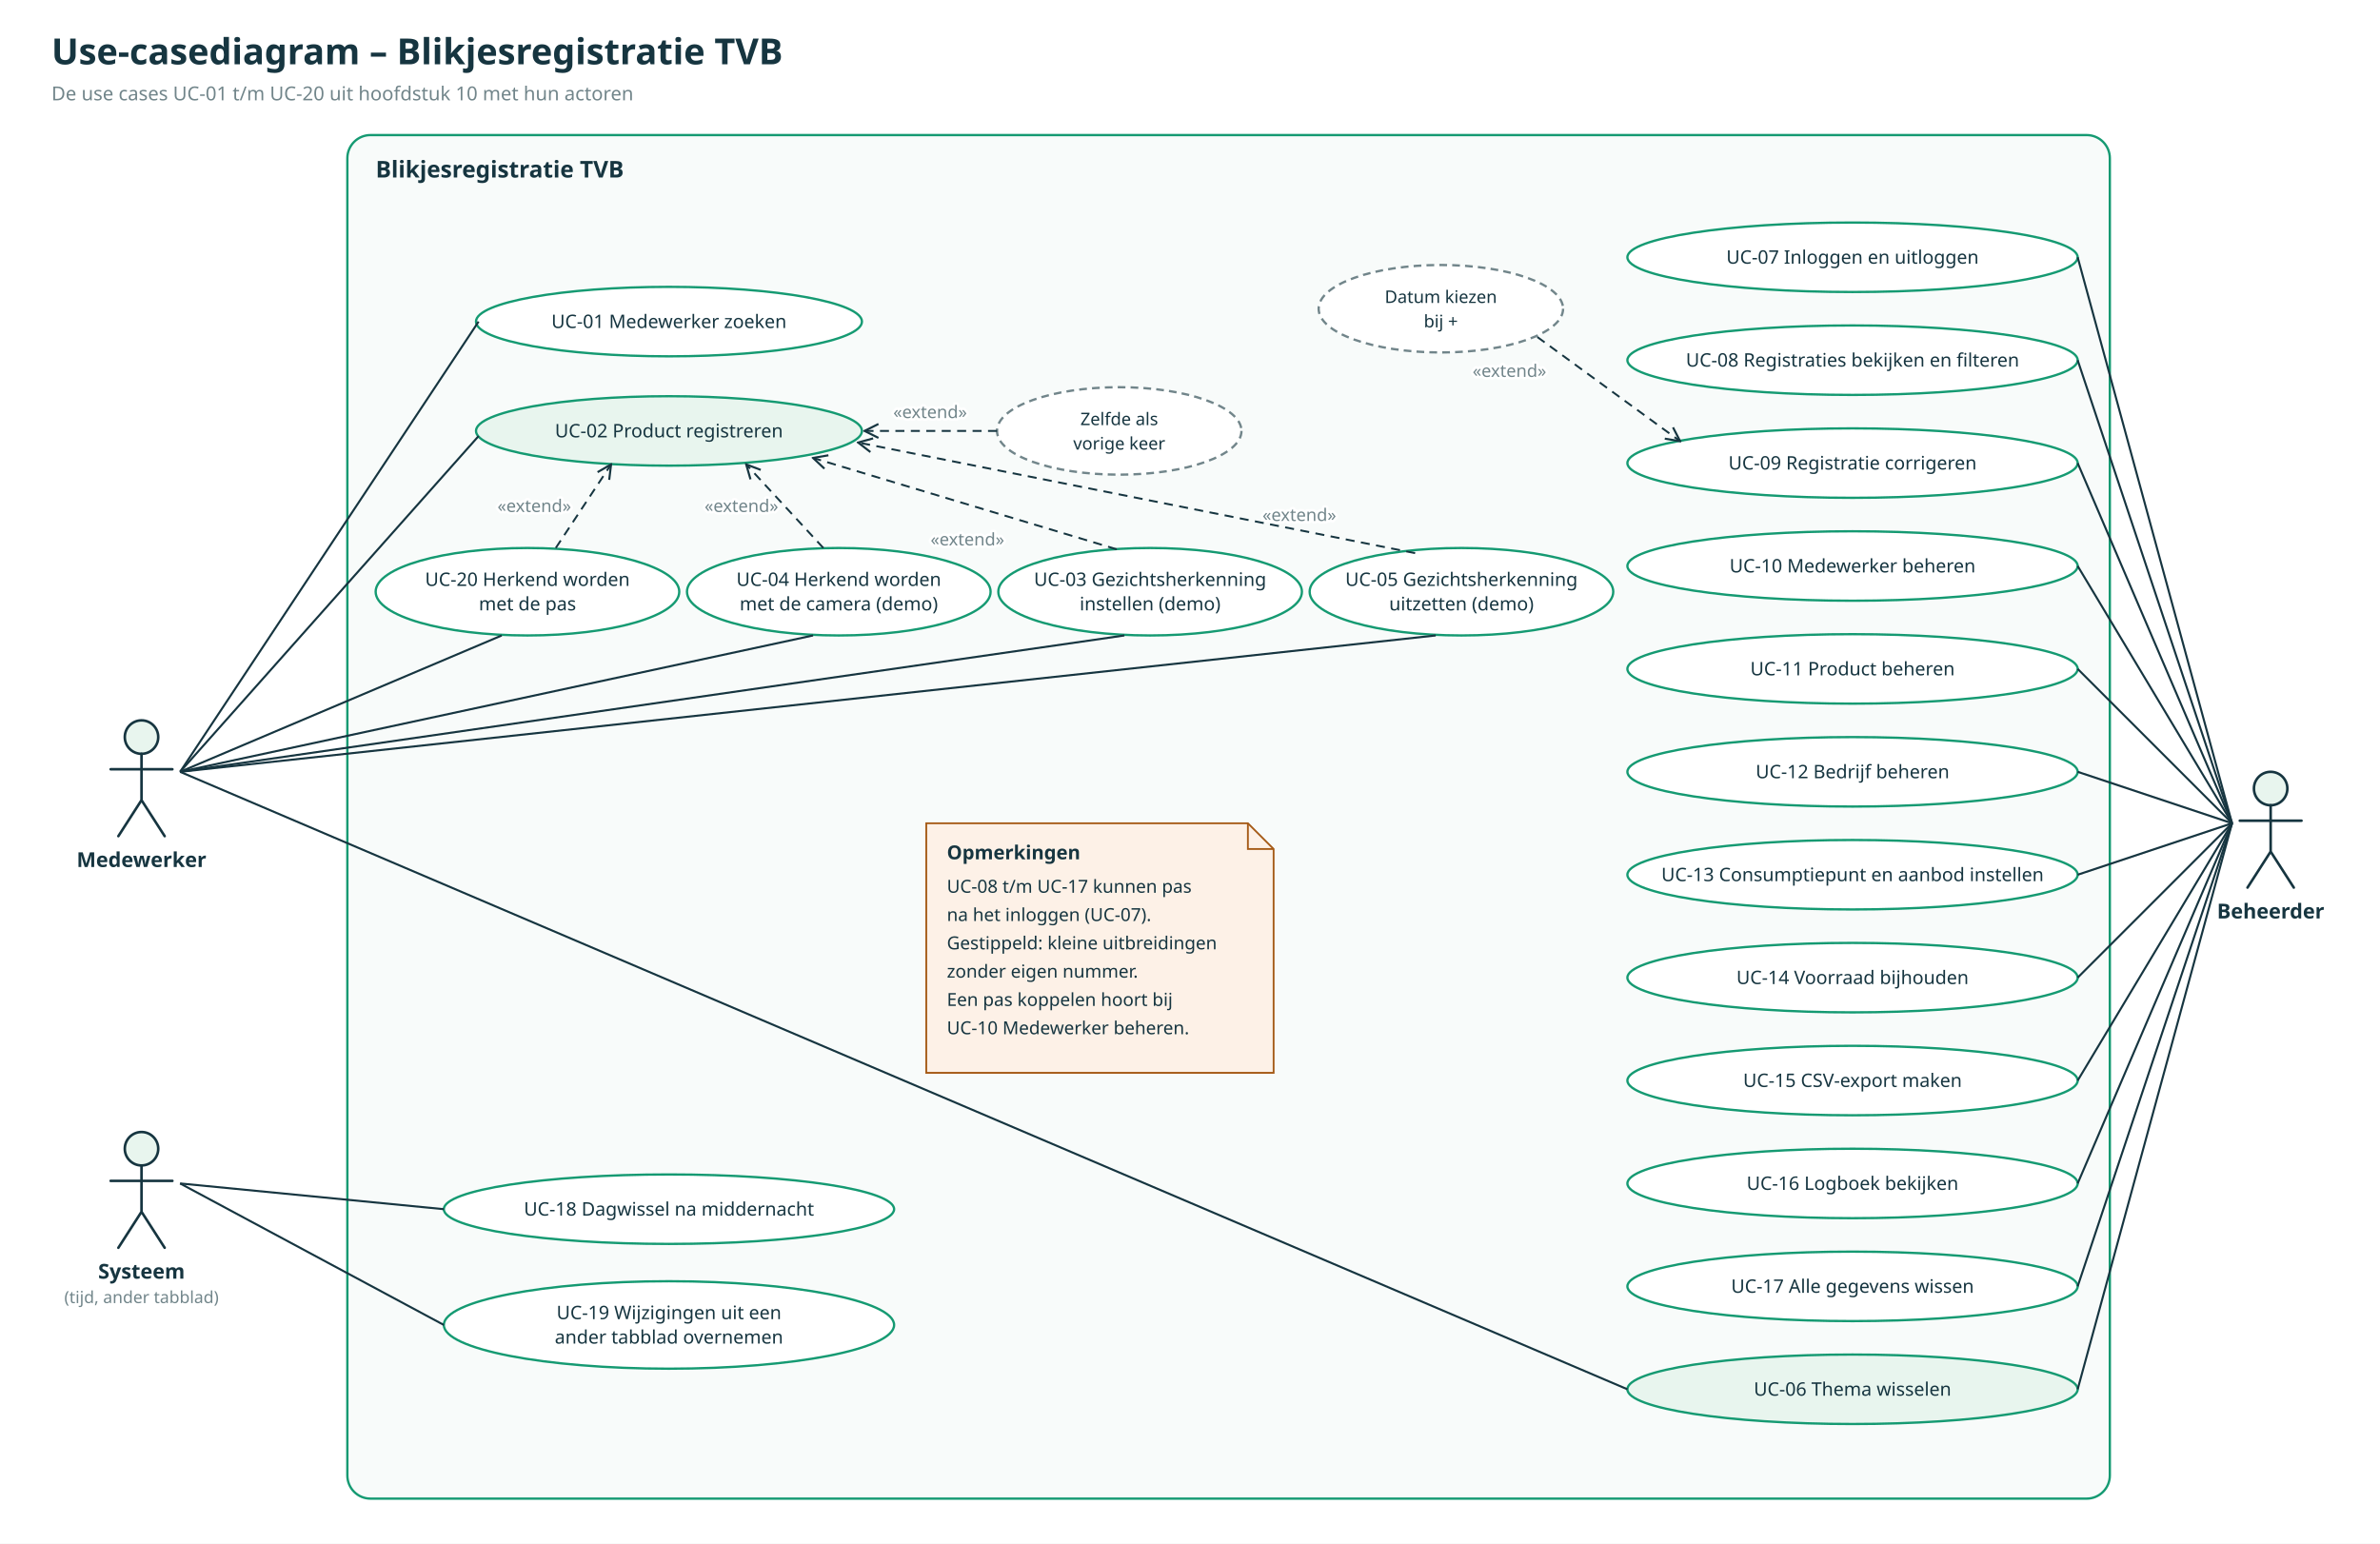
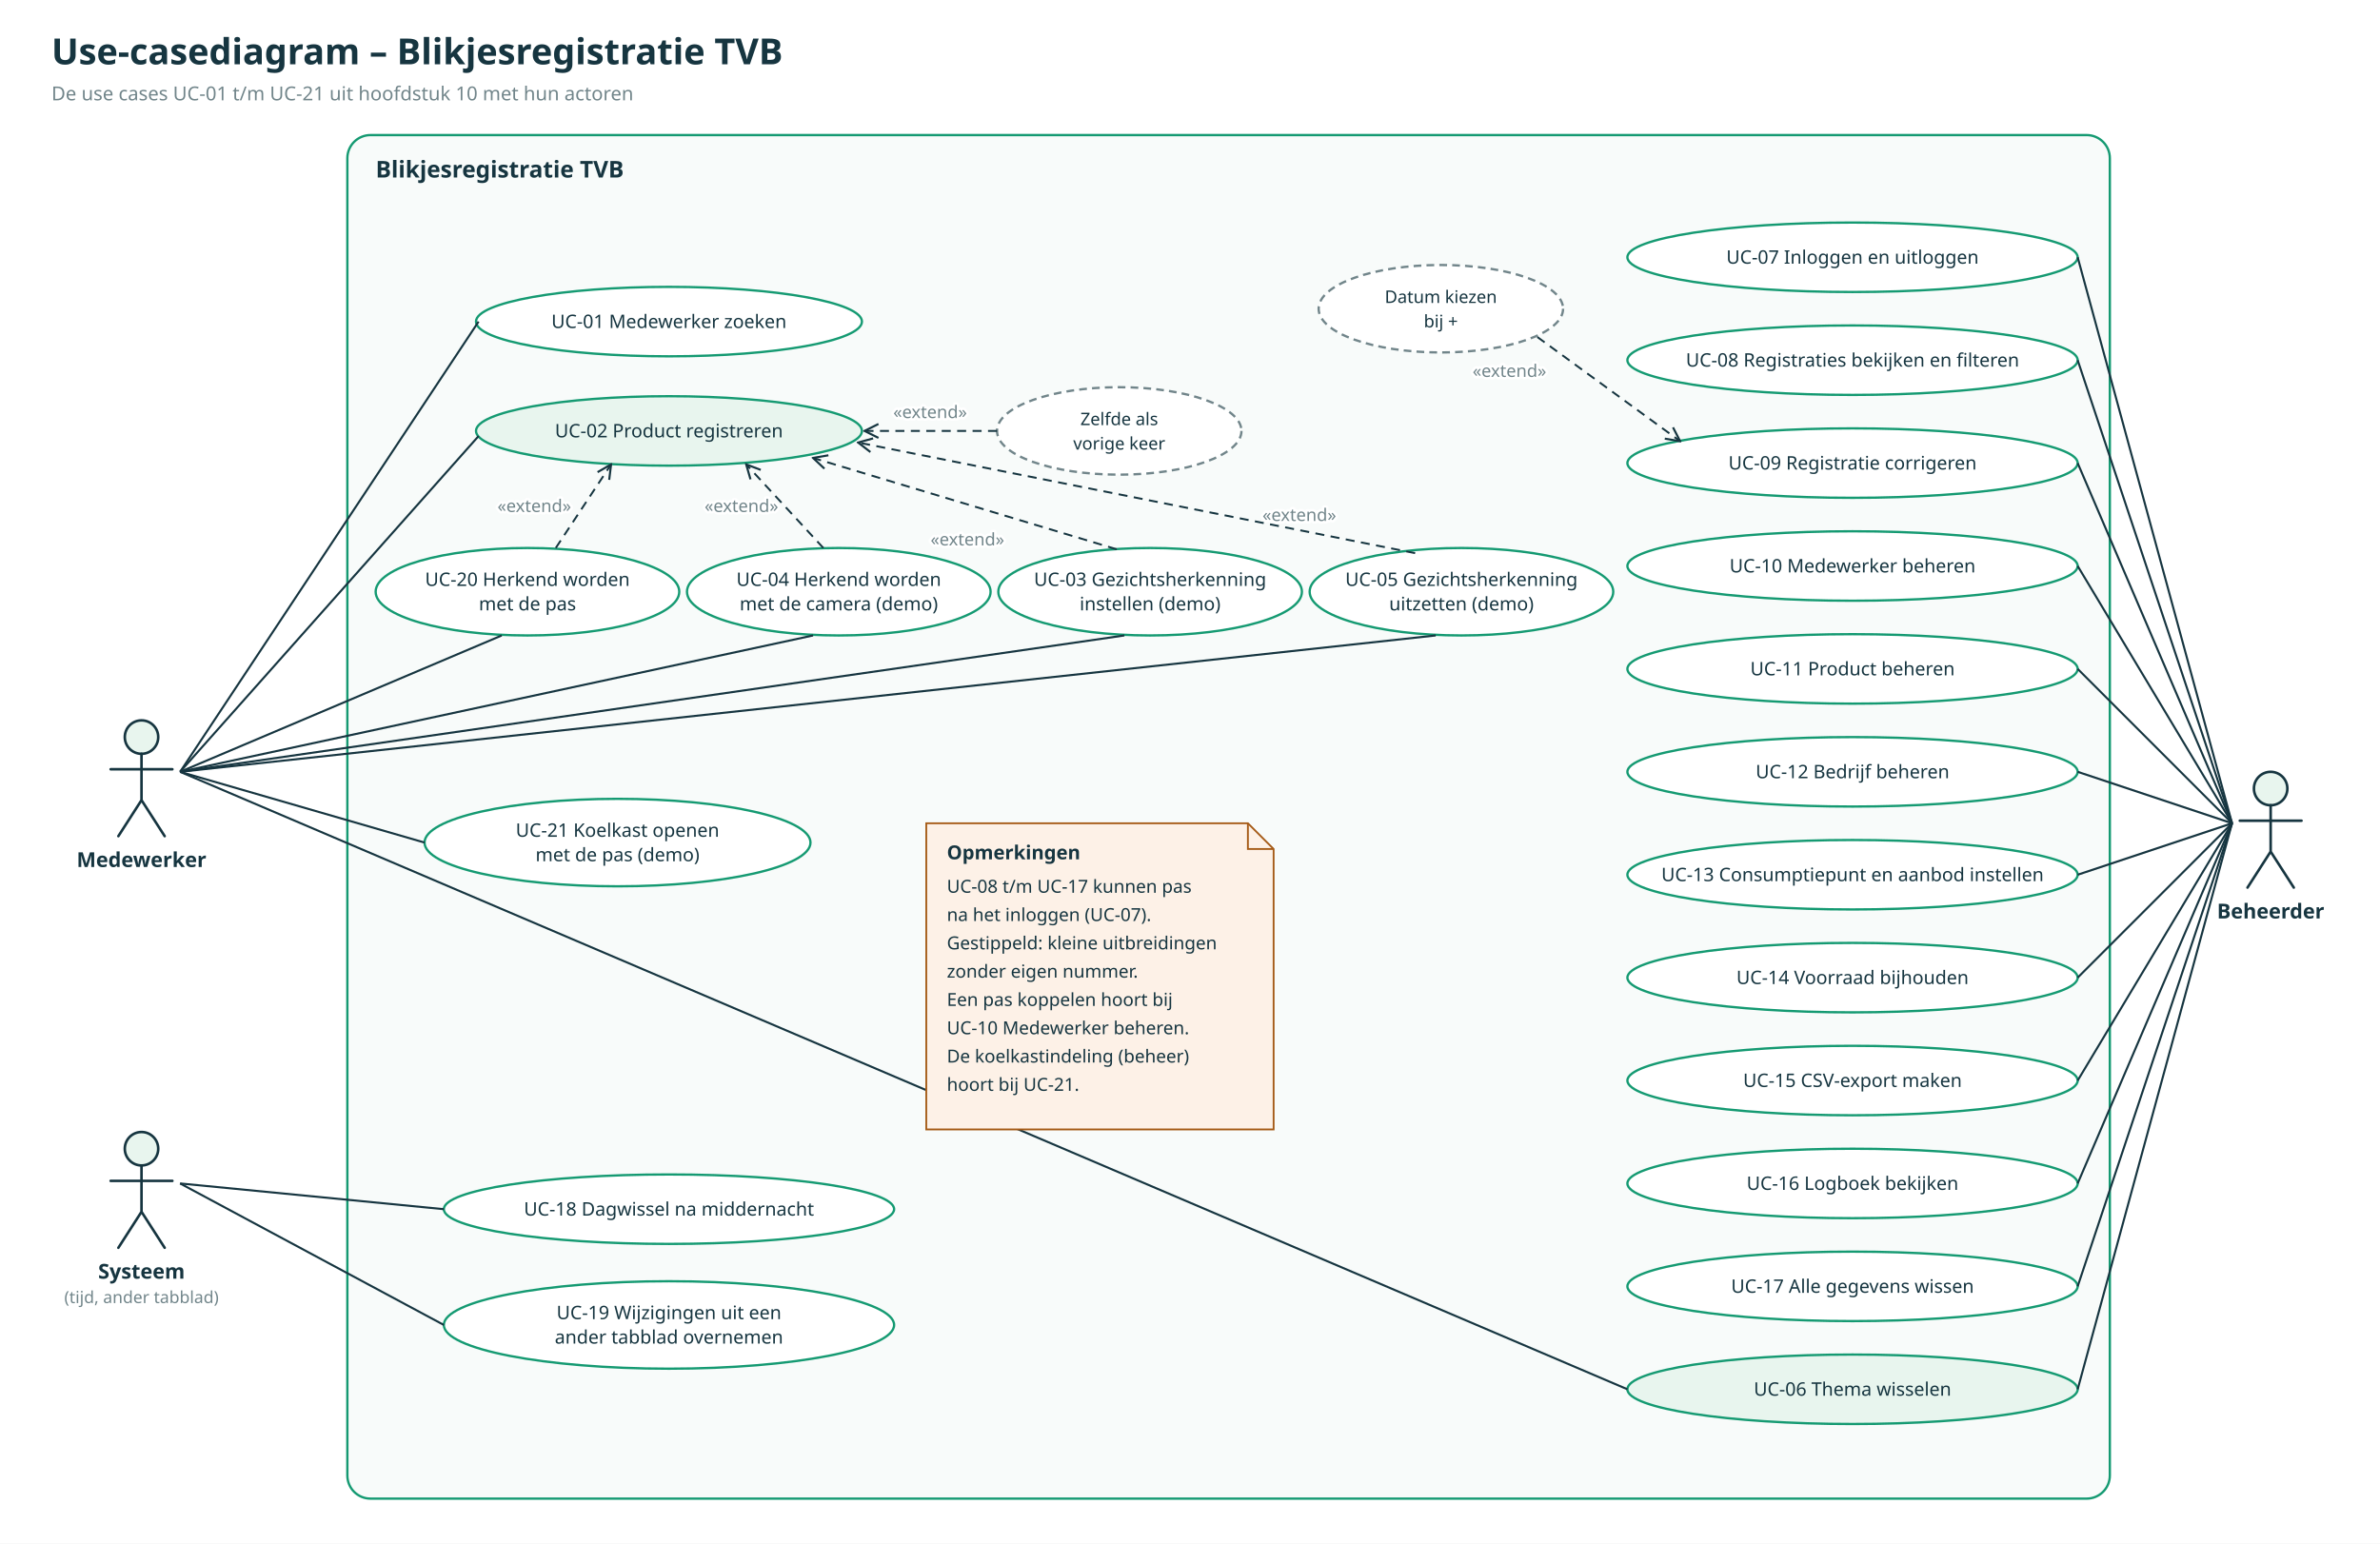
<svg xmlns="http://www.w3.org/2000/svg" width="1850" height="1200" viewBox="0 0 1850 1200" role="img" aria-labelledby="title desc">
  <defs>
    <style>
      text { font-family: "DM Sans", sans-serif; fill: #163540; }
      .kop { font-family: "Space Grotesk", "DM Sans", sans-serif; font-weight: 700; }
      .sub { fill: #71858a; }
      .lbl { font-size: 13.5px; fill: #71858a; paint-order: stroke; stroke: #ffffff; stroke-width: 4px; stroke-linejoin: round; }
      .lijn { fill: none; stroke: #163540; stroke-width: 1.6; }
      .stip { fill: none; stroke: #163540; stroke-width: 1.5; stroke-dasharray: 7 5; }
    </style>
    <marker id="pijl" viewBox="0 0 10 10" refX="9" refY="5" markerWidth="9" markerHeight="9" orient="auto-start-reverse" markerUnits="userSpaceOnUse">
      <path d="M0,0 L10,5 L0,10 z" fill="#163540" />
    </marker>
    <marker id="open" viewBox="0 0 12 12" refX="11" refY="6" markerWidth="13" markerHeight="13" orient="auto-start-reverse" markerUnits="userSpaceOnUse">
      <path d="M1,1 L11,6 L1,11" fill="none" stroke="#163540" stroke-width="1.5" />
    </marker>
  </defs>
  <rect width="1850" height="1200" fill="#ffffff" />
  <text x="40" y="50" font-size="28" class="kop">Use-casediagram – Blikjesregistratie TVB</text>
-   <text x="40" y="78" font-size="15" class="sub">De use cases UC-01 t/m UC-20 uit hoofdstuk 10 met hun actoren</text>
+   <text x="40" y="78" font-size="15" class="sub">De use cases UC-01 t/m UC-21 uit hoofdstuk 10 met hun actoren</text>
  <rect x="270" y="105" width="1370" height="1060" rx="18" fill="#f8fbfa" stroke="#159a72" stroke-width="1.8" />
  <text x="292" y="138" font-size="18" fill="#087252" class="kop">Blikjesregistratie TVB</text>
  <g class="actor" stroke="#163540" stroke-width="2" fill="none" stroke-linecap="round">
    <circle cx="110" cy="573" r="13" fill="#e8f5ee" />
    <path d="M110,586 V622 M86,598 H134 M110,622 L92,650 M110,622 L128,650" />
  </g>
  <text x="110" y="674" text-anchor="middle" font-size="16" class="kop">Medewerker</text>
  <g class="actor" stroke="#163540" stroke-width="2" fill="none" stroke-linecap="round">
    <circle cx="1765" cy="613" r="13" fill="#e8f5ee" />
    <path d="M1765,626 V662 M1741,638 H1789 M1765,662 L1747,690 M1765,662 L1783,690" />
  </g>
  <text x="1765" y="714" text-anchor="middle" font-size="16" class="kop">Beheerder</text>
  <g class="actor" stroke="#163540" stroke-width="2" fill="none" stroke-linecap="round">
    <circle cx="110" cy="893" r="13" fill="#e8f5ee" />
    <path d="M110,906 V942 M86,918 H134 M110,942 L92,970 M110,942 L128,970" />
  </g>
  <text x="110" y="994" text-anchor="middle" font-size="16" class="kop">Systeem</text>
  <text x="110" y="1013" text-anchor="middle" font-size="13" class="sub">(tijd, ander tabblad)</text>
  <ellipse class="box" cx="520" cy="250" rx="150" ry="27" fill="#ffffff" stroke="#159a72" stroke-width="1.8" />
  <text x="520" y="255" text-anchor="middle" font-size="14.5">UC-01 Medewerker zoeken</text>
  <ellipse class="box" cx="520" cy="335" rx="150" ry="27" fill="#e8f5ee" stroke="#159a72" stroke-width="1.8" />
  <text x="520" y="340" text-anchor="middle" font-size="14.5">UC-02 Product registreren</text>
  <ellipse class="box" cx="870" cy="335" rx="95" ry="34" fill="#ffffff" stroke="#71858a" stroke-width="1.8" stroke-dasharray="6 4" />
  <text x="870" y="330.5" text-anchor="middle" font-size="13.5">Zelfde als</text>
  <text x="870" y="349.5" text-anchor="middle" font-size="13.5">vorige keer</text>
  <ellipse class="box" cx="410" cy="460" rx="118" ry="34" fill="#ffffff" stroke="#159a72" stroke-width="1.8" />
  <text x="410" y="455.5" text-anchor="middle" font-size="14.5">UC-20 Herkend worden</text>
  <text x="410" y="474.5" text-anchor="middle" font-size="14.5">met de pas</text>
  <ellipse class="box" cx="652" cy="460" rx="118" ry="34" fill="#ffffff" stroke="#159a72" stroke-width="1.8" />
  <text x="652" y="455.5" text-anchor="middle" font-size="14.5">UC-04 Herkend worden</text>
  <text x="652" y="474.5" text-anchor="middle" font-size="14.5">met de camera (demo)</text>
  <ellipse class="box" cx="894" cy="460" rx="118" ry="34" fill="#ffffff" stroke="#159a72" stroke-width="1.8" />
  <text x="894" y="455.5" text-anchor="middle" font-size="14.5">UC-03 Gezichtsherkenning</text>
  <text x="894" y="474.5" text-anchor="middle" font-size="14.5">instellen (demo)</text>
  <ellipse class="box" cx="1136" cy="460" rx="118" ry="34" fill="#ffffff" stroke="#159a72" stroke-width="1.8" />
  <text x="1136" y="455.5" text-anchor="middle" font-size="14.5">UC-05 Gezichtsherkenning</text>
  <text x="1136" y="474.5" text-anchor="middle" font-size="14.5">uitzetten (demo)</text>
+   <ellipse class="box" cx="480" cy="655" rx="150" ry="34" fill="#ffffff" stroke="#159a72" stroke-width="1.8" />
+   <text x="480" y="650.5" text-anchor="middle" font-size="14.5">UC-21 Koelkast openen</text>
+   <text x="480" y="669.5" text-anchor="middle" font-size="14.5">met de pas (demo)</text>
  <ellipse class="box" cx="520" cy="940" rx="175" ry="27" fill="#ffffff" stroke="#159a72" stroke-width="1.8" />
  <text x="520" y="945" text-anchor="middle" font-size="14.5">UC-18 Dagwissel na middernacht</text>
  <ellipse class="box" cx="520" cy="1030" rx="175" ry="34" fill="#ffffff" stroke="#159a72" stroke-width="1.8" />
  <text x="520" y="1025.5" text-anchor="middle" font-size="14.5">UC-19 Wijzigingen uit een</text>
  <text x="520" y="1044.5" text-anchor="middle" font-size="14.5">ander tabblad overnemen</text>
  <ellipse class="box" cx="1440" cy="200" rx="175" ry="27" fill="#ffffff" stroke="#159a72" stroke-width="1.8" />
  <text x="1440" y="205" text-anchor="middle" font-size="14.5">UC-07 Inloggen en uitloggen</text>
  <ellipse class="box" cx="1440" cy="280" rx="175" ry="27" fill="#ffffff" stroke="#159a72" stroke-width="1.8" />
  <text x="1440" y="285" text-anchor="middle" font-size="14.5">UC-08 Registraties bekijken en filteren</text>
  <ellipse class="box" cx="1440" cy="360" rx="175" ry="27" fill="#ffffff" stroke="#159a72" stroke-width="1.8" />
  <text x="1440" y="365" text-anchor="middle" font-size="14.5">UC-09 Registratie corrigeren</text>
  <ellipse class="box" cx="1440" cy="440" rx="175" ry="27" fill="#ffffff" stroke="#159a72" stroke-width="1.8" />
  <text x="1440" y="445" text-anchor="middle" font-size="14.5">UC-10 Medewerker beheren</text>
  <ellipse class="box" cx="1440" cy="520" rx="175" ry="27" fill="#ffffff" stroke="#159a72" stroke-width="1.8" />
  <text x="1440" y="525" text-anchor="middle" font-size="14.5">UC-11 Product beheren</text>
  <ellipse class="box" cx="1440" cy="600" rx="175" ry="27" fill="#ffffff" stroke="#159a72" stroke-width="1.8" />
  <text x="1440" y="605" text-anchor="middle" font-size="14.5">UC-12 Bedrijf beheren</text>
  <ellipse class="box" cx="1440" cy="680" rx="175" ry="27" fill="#ffffff" stroke="#159a72" stroke-width="1.8" />
  <text x="1440" y="685" text-anchor="middle" font-size="14.5">UC-13 Consumptiepunt en aanbod instellen</text>
  <ellipse class="box" cx="1440" cy="760" rx="175" ry="27" fill="#ffffff" stroke="#159a72" stroke-width="1.8" />
  <text x="1440" y="765" text-anchor="middle" font-size="14.5">UC-14 Voorraad bijhouden</text>
  <ellipse class="box" cx="1440" cy="840" rx="175" ry="27" fill="#ffffff" stroke="#159a72" stroke-width="1.8" />
  <text x="1440" y="845" text-anchor="middle" font-size="14.5">UC-15 CSV-export maken</text>
  <ellipse class="box" cx="1440" cy="920" rx="175" ry="27" fill="#ffffff" stroke="#159a72" stroke-width="1.8" />
  <text x="1440" y="925" text-anchor="middle" font-size="14.5">UC-16 Logboek bekijken</text>
  <ellipse class="box" cx="1440" cy="1000" rx="175" ry="27" fill="#ffffff" stroke="#159a72" stroke-width="1.8" />
  <text x="1440" y="1005" text-anchor="middle" font-size="14.5">UC-17 Alle gegevens wissen</text>
  <ellipse class="box" cx="1440" cy="1080" rx="175" ry="27" fill="#e8f5ee" stroke="#159a72" stroke-width="1.8" />
  <text x="1440" y="1085" text-anchor="middle" font-size="14.5">UC-06 Thema wisselen</text>
  <ellipse class="box" cx="1120" cy="240" rx="95" ry="34" fill="#ffffff" stroke="#71858a" stroke-width="1.8" stroke-dasharray="6 4" />
  <text x="1120" y="235.5" text-anchor="middle" font-size="13.5">Datum kiezen</text>
  <text x="1120" y="254.5" text-anchor="middle" font-size="13.5">bij +</text>
  <path d="M140,600 L372,250" class="lijn" />
  <path d="M140,600 L372,339" class="lijn" />
  <path d="M140,600 L390,494" class="lijn" />
  <path d="M140,600 L632,494" class="lijn" />
  <path d="M140,600 L874,494" class="lijn" />
  <path d="M140,600 L1116,494" class="lijn" />
  <path d="M140,600 L1265,1080" class="lijn" />
+   <path d="M140,600 L330,655" class="lijn" />
  <path d="M1735,640 L1615,200" class="lijn" />
  <path d="M1735,640 L1615,280" class="lijn" />
  <path d="M1735,640 L1615,360" class="lijn" />
  <path d="M1735,640 L1615,440" class="lijn" />
  <path d="M1735,640 L1615,520" class="lijn" />
  <path d="M1735,640 L1615,600" class="lijn" />
  <path d="M1735,640 L1615,680" class="lijn" />
  <path d="M1735,640 L1615,760" class="lijn" />
  <path d="M1735,640 L1615,840" class="lijn" />
  <path d="M1735,640 L1615,920" class="lijn" />
  <path d="M1735,640 L1615,1000" class="lijn" />
  <path d="M1735,640 L1615,1080" class="lijn" />
  <path d="M140,920 L345,940" class="lijn" />
  <path d="M140,920 L345,1030" class="lijn" />
  <path d="M432,426 L475,361" class="stip" marker-end="url(#open)" />
  <text x="444" y="398" text-anchor="end" class="lbl">«extend»</text>
  <path d="M640,426 L580,361" class="stip" marker-end="url(#open)" />
  <text x="605" y="398" text-anchor="end" class="lbl">«extend»</text>
  <path d="M868,427 L632,356" class="stip" marker-end="url(#open)" />
  <text x="752" y="424" text-anchor="middle" class="lbl">«extend»</text>
  <path d="M1100,430 L667,344" class="stip" marker-end="url(#open)" />
  <text x="1010" y="405" text-anchor="middle" class="lbl">«extend»</text>
  <path d="M775,335 L672,335" class="stip" marker-end="url(#open)" />
  <text x="723" y="325" text-anchor="middle" class="lbl">«extend»</text>
  <path d="M1195,262 L1306,343" class="stip" marker-end="url(#open)" />
  <text x="1202" y="293" text-anchor="end" class="lbl">«extend»</text>
-   <path class="box" d="M720,640 H970 L990,660 V834 H720 Z" fill="#fdf1e7" stroke="#a55a16" stroke-width="1.4" />
+   <path class="box" d="M720,640 H970 L990,660 V878 H720 Z" fill="#fdf1e7" stroke="#a55a16" stroke-width="1.4" />
  <path d="M970,640 V660 H990" fill="none" stroke="#a55a16" stroke-width="1.4" />
  <text x="736" y="668" font-size="15" class="kop">Opmerkingen</text>
  <text x="736" y="694" font-size="14">UC-08 t/m UC-17 kunnen pas</text>
  <text x="736" y="716" font-size="14">na het inloggen (UC-07).</text>
  <text x="736" y="738" font-size="14">Gestippeld: kleine uitbreidingen</text>
  <text x="736" y="760" font-size="14">zonder eigen nummer.</text>
  <text x="736" y="782" font-size="14">Een pas koppelen hoort bij</text>
  <text x="736" y="804" font-size="14">UC-10 Medewerker beheren.</text>
+   <text x="736" y="826" font-size="14">De koelkastindeling (beheer)</text>
+   <text x="736" y="848" font-size="14">hoort bij UC-21.</text>
</svg>
